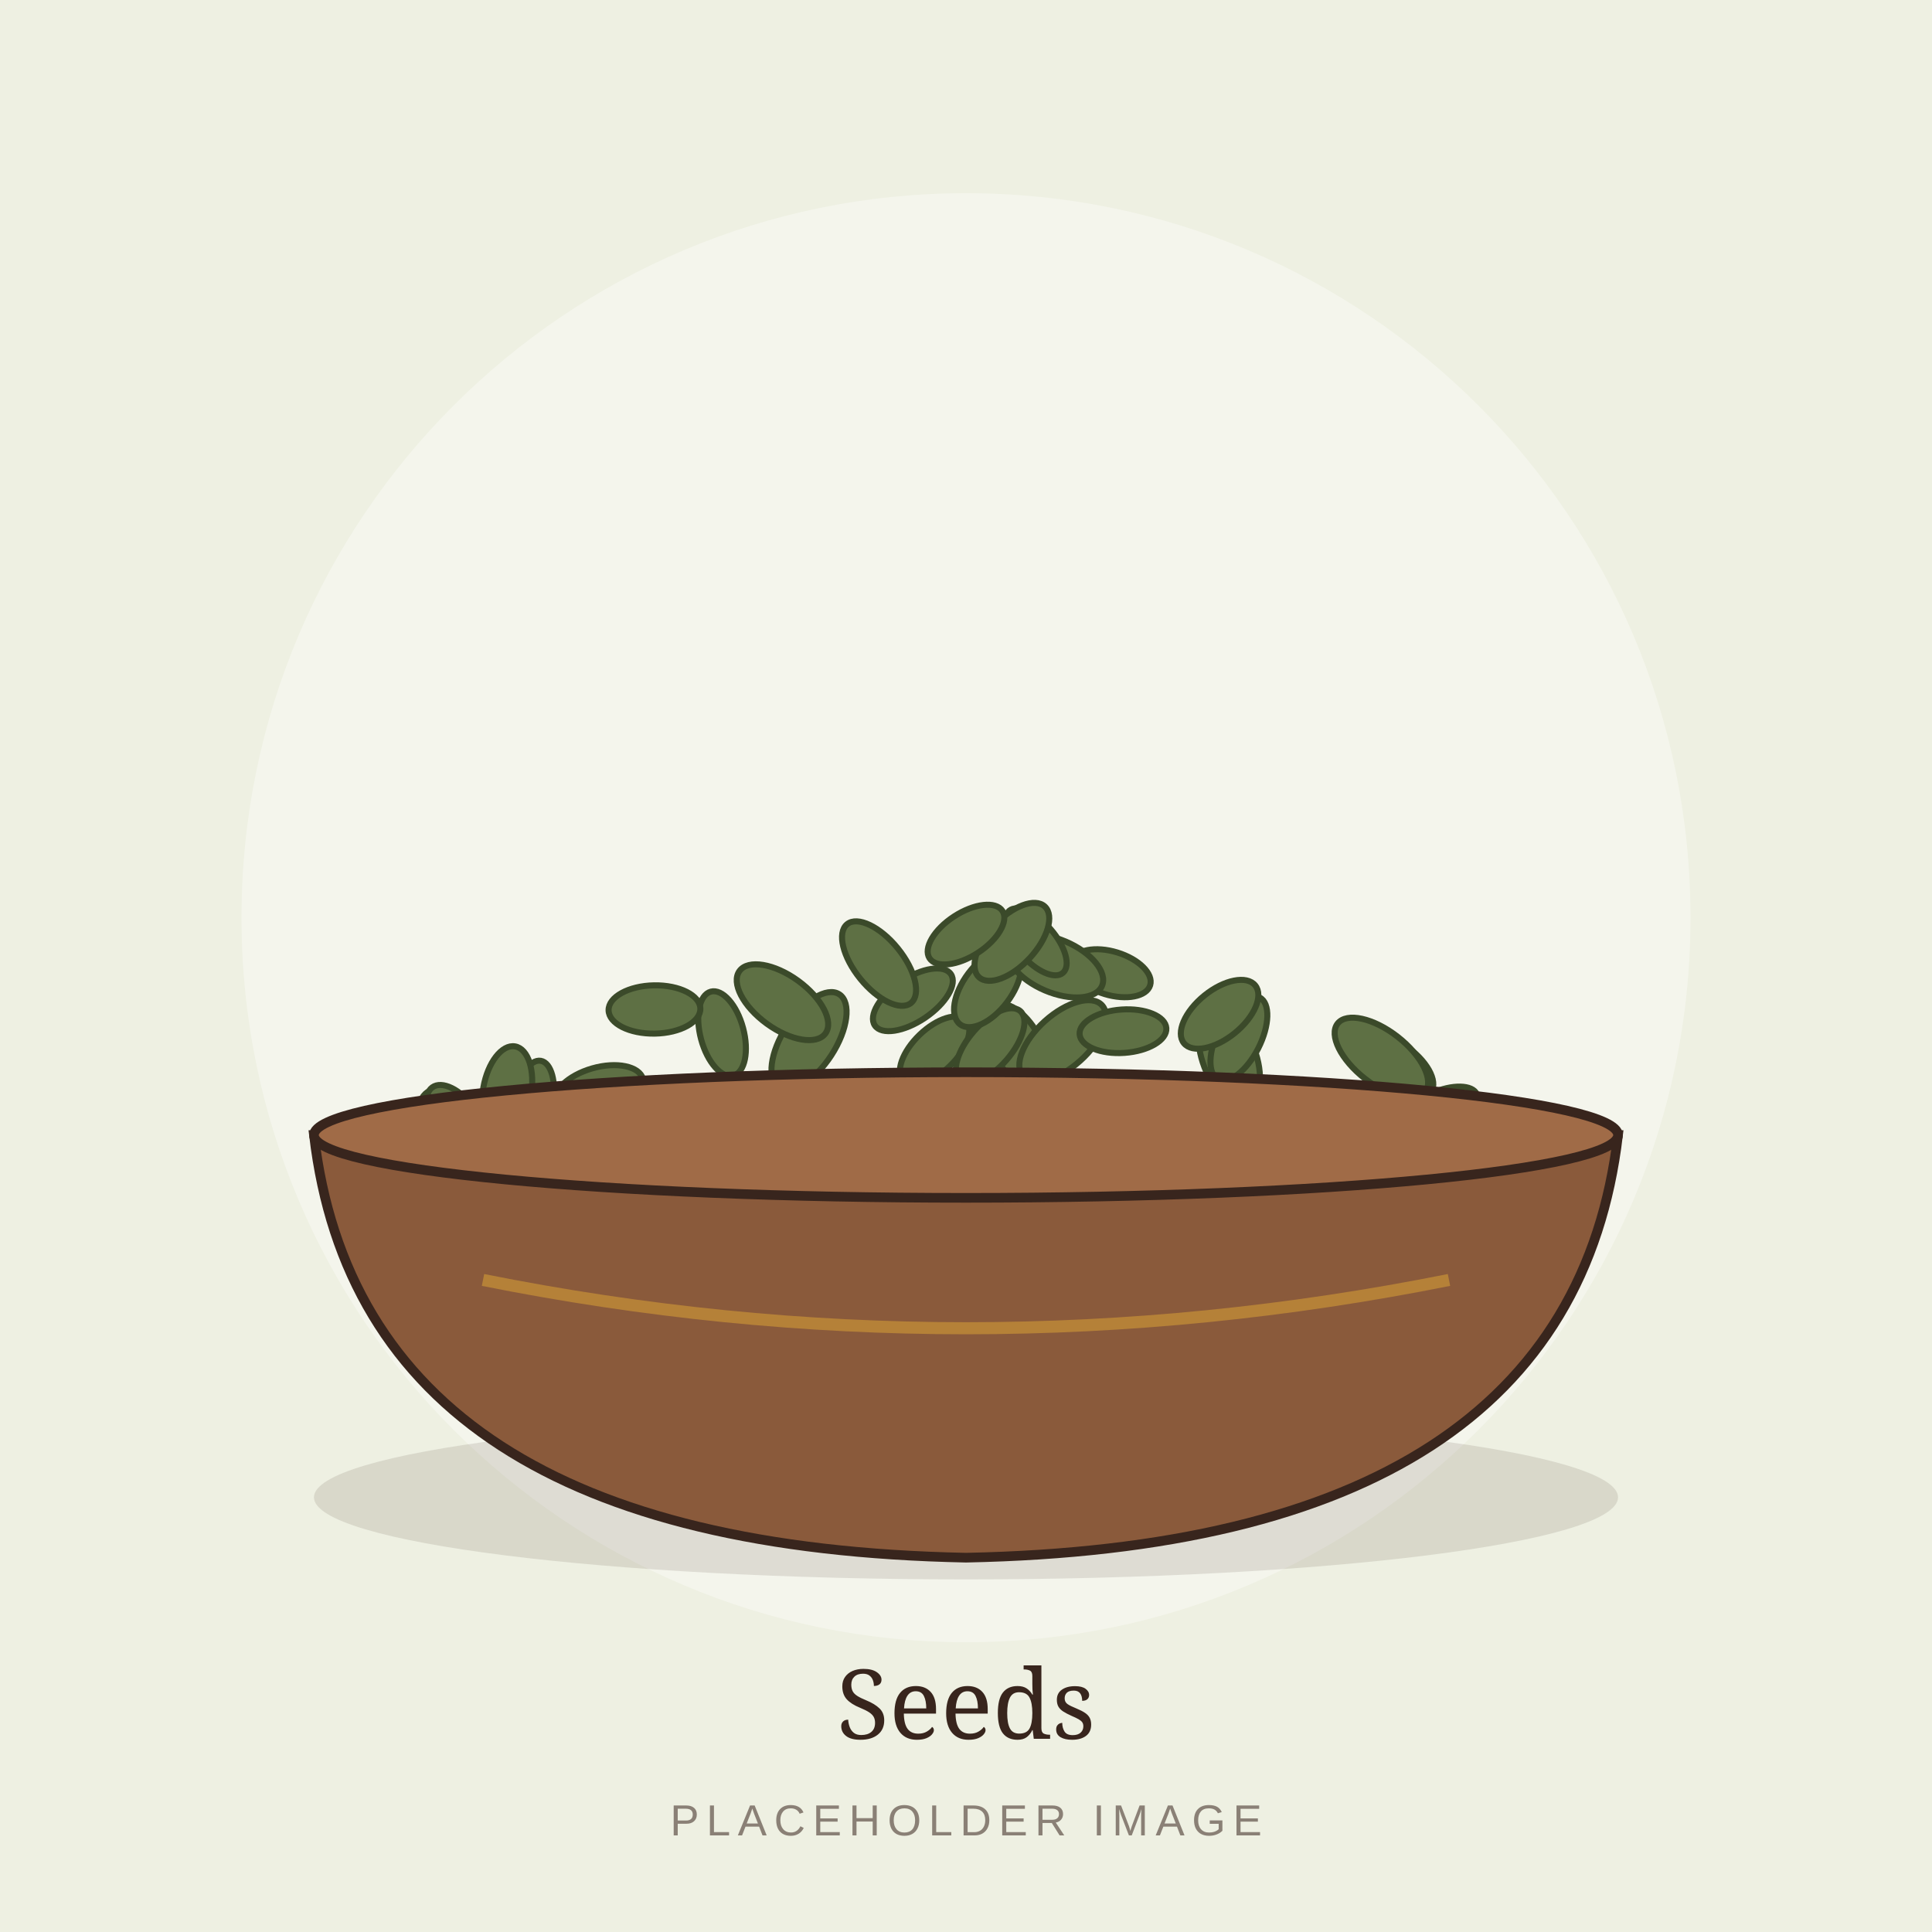
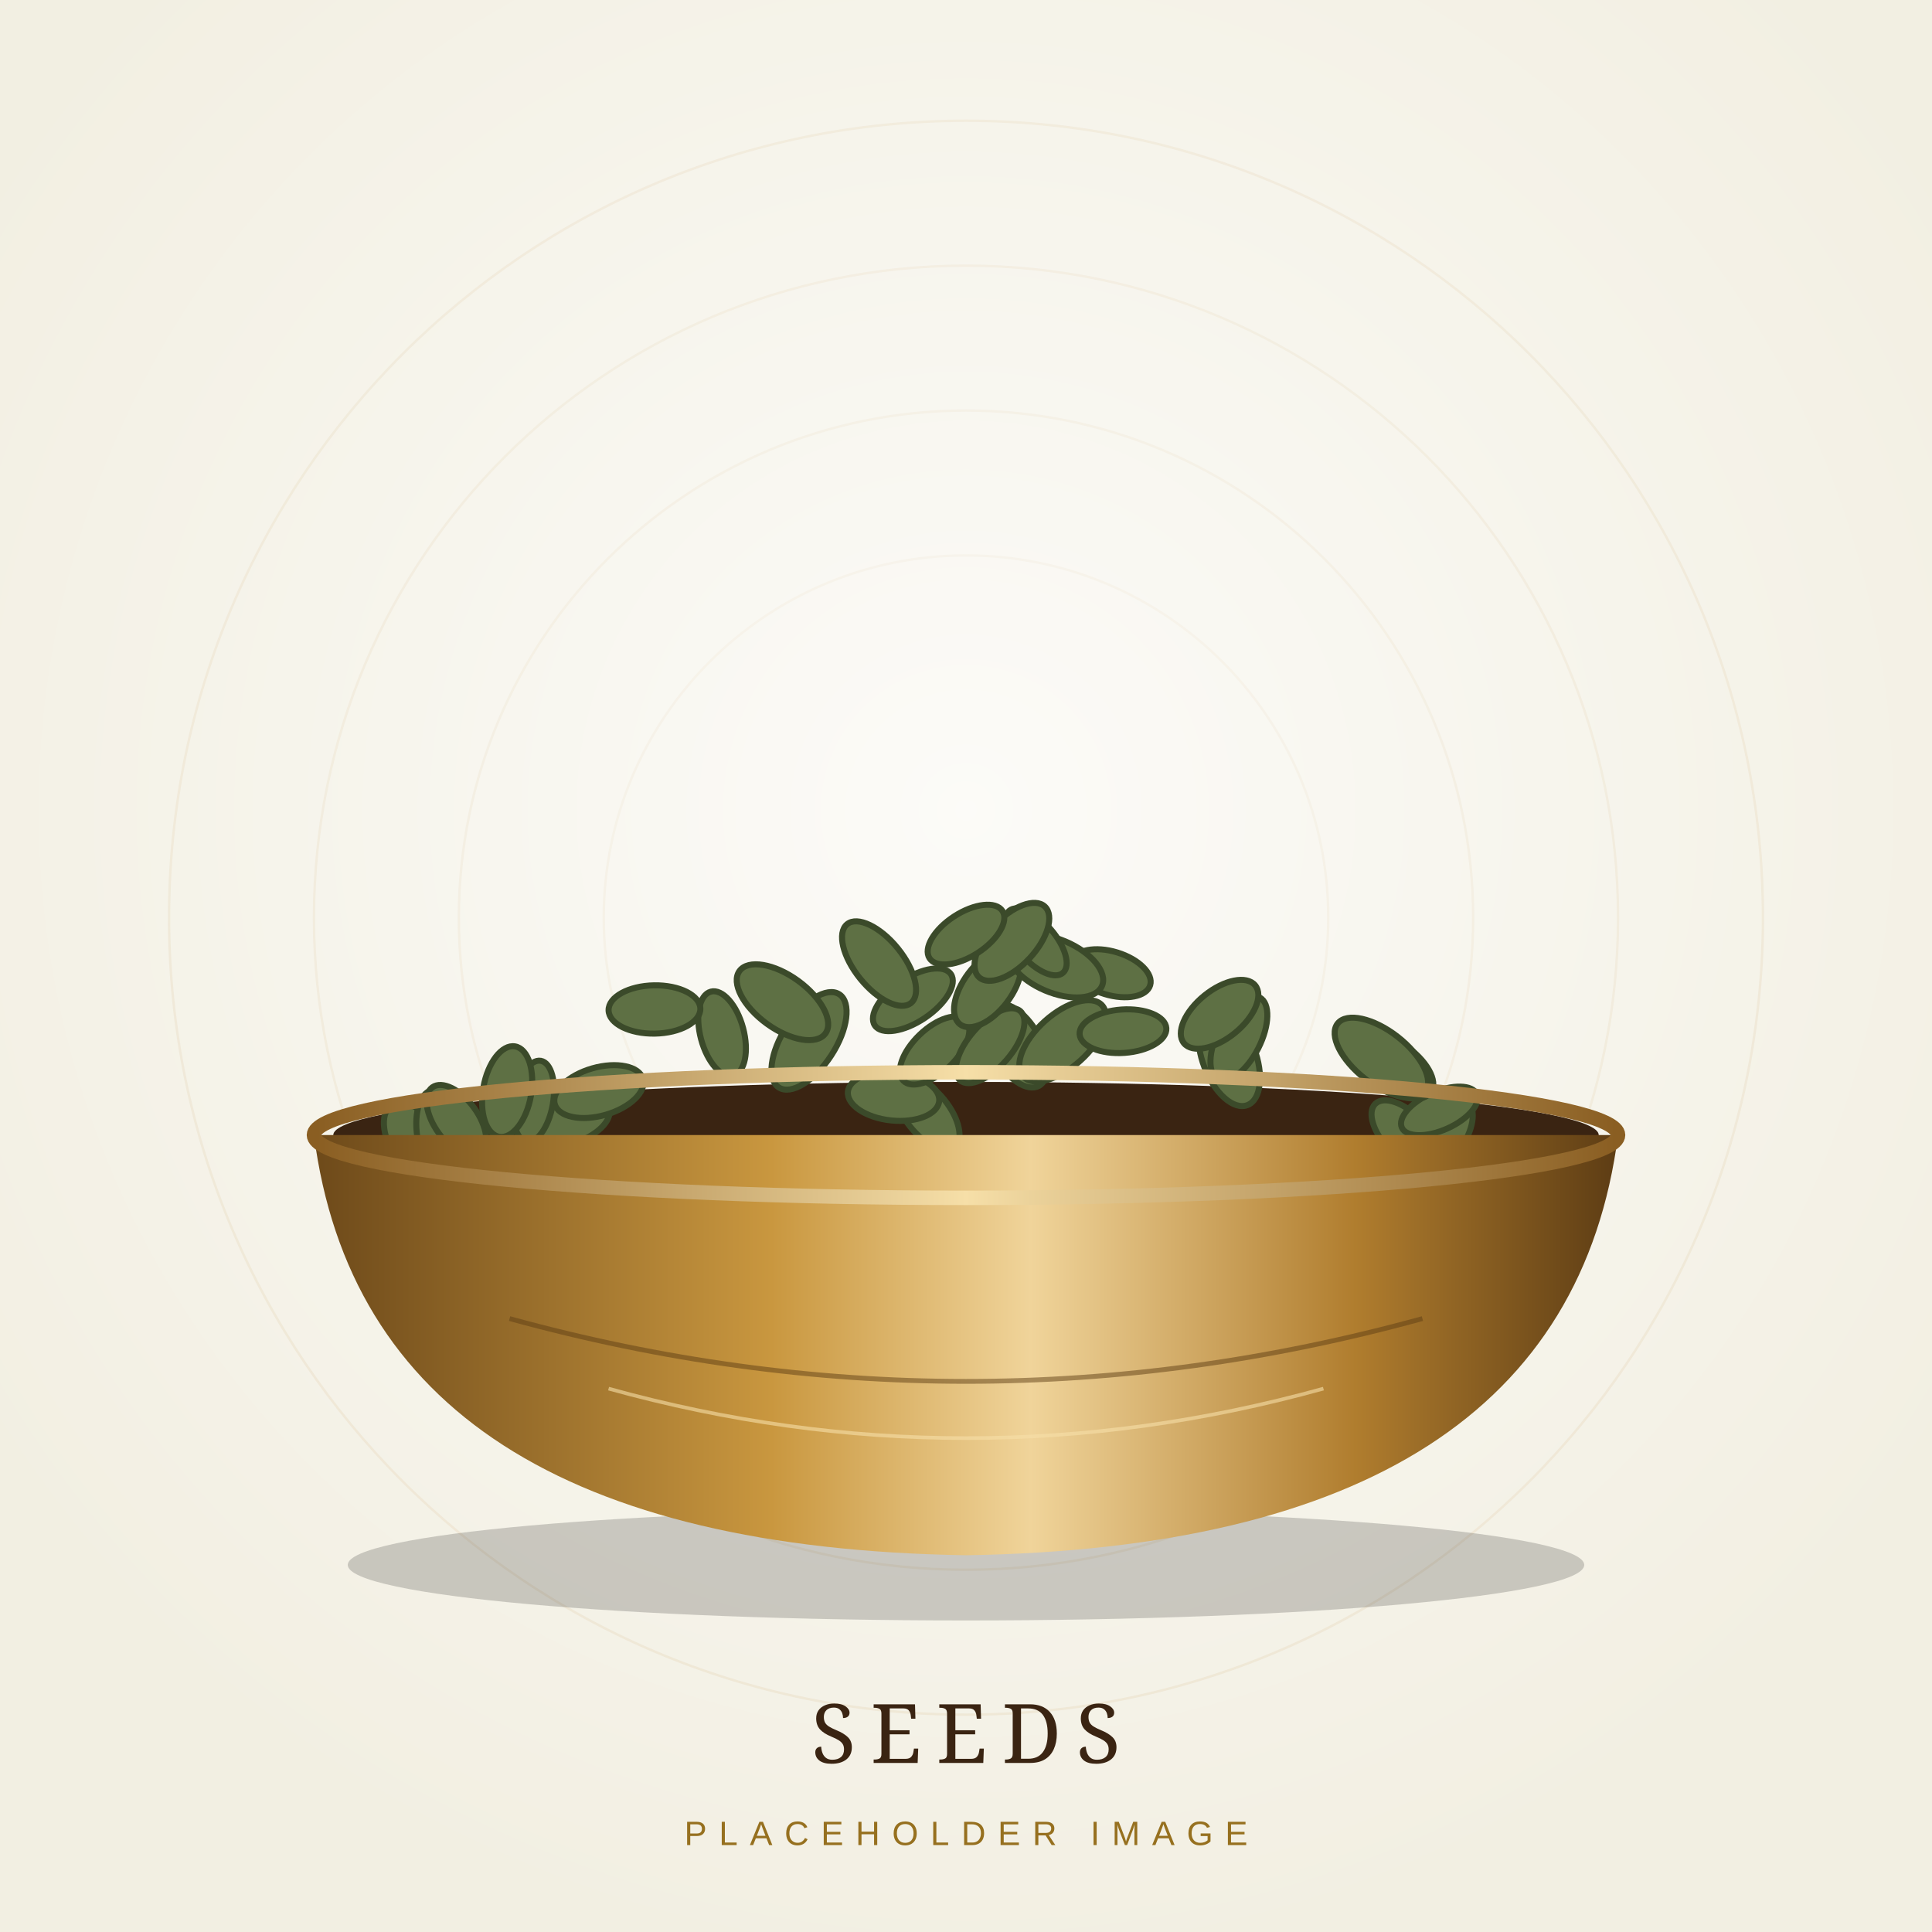
<svg xmlns="http://www.w3.org/2000/svg" viewBox="0 0 800 800" role="img" aria-label="Seeds placeholder illustration">
-   <rect width="800" height="800" fill="#EEF0E2" />
-   <circle cx="400" cy="380" r="300" fill="#FFFFFF" opacity="0.35" />
-   <ellipse cx="400" cy="620" rx="270" ry="34" fill="#38251D" opacity="0.12" />
+   <defs>
+     <linearGradient id="brass" x1="0" y1="0" x2="1" y2="0">
+       <stop offset="0" stop-color="#6E4A1A" />
+       <stop offset="0.35" stop-color="#C9973F" />
+       <stop offset="0.55" stop-color="#F0D49A" />
+       <stop offset="0.8" stop-color="#B07D2E" />
+       <stop offset="1" stop-color="#5E3D14" />
+     </linearGradient>
+     <linearGradient id="rim" x1="0" y1="0" x2="1" y2="0">
+       <stop offset="0" stop-color="#8A5E22" />
+       <stop offset="0.5" stop-color="#F6DFA8" />
+       <stop offset="1" stop-color="#8A5E22" />
+     </linearGradient>
+     <radialGradient id="glow" cx="0.5" cy="0.42" r="0.6">
+       <stop offset="0" stop-color="#FFFFFF" stop-opacity="0.75" />
+       <stop offset="1" stop-color="#FFFFFF" stop-opacity="0" />
+     </radialGradient>
+     <radialGradient id="velvet" cx="0.3" cy="0.2" r="0.9">
+       <stop offset="0" stop-color="#4A2A1E" />
+       <stop offset="0.6" stop-color="#22160F" />
+       <stop offset="1" stop-color="#140C08" />
+     </radialGradient>
+   </defs>
+   <rect width="800" height="800" fill="#F2EFE2" />
+   <g fill="none" stroke="#B8893B" stroke-opacity="0.12">
+     <circle cx="400" cy="380" r="150" />
+     <circle cx="400" cy="380" r="210" />
+     <circle cx="400" cy="380" r="270" />
+     <circle cx="400" cy="380" r="330" />
+   </g>
+   <rect width="800" height="800" fill="url(#glow)" />
+   <ellipse cx="400" cy="470" rx="262" ry="22" fill="#3A2412" />
  <ellipse transform="rotate(55 174 475)" cx="174" cy="475" rx="21" ry="11" fill="#5E7044" stroke="#3B4A2A" stroke-width="2.5" />
  <ellipse transform="rotate(258 183 471)" cx="183" cy="471" rx="20" ry="10" fill="#5E7044" stroke="#3B4A2A" stroke-width="2.5" />
  <ellipse transform="rotate(126 597 471)" cx="597" cy="471" rx="18" ry="9" fill="#5E7044" stroke="#3B4A2A" stroke-width="2.5" />
  <ellipse transform="rotate(46 582 470)" cx="582" cy="470" rx="18" ry="9" fill="#5E7044" stroke="#3B4A2A" stroke-width="2.5" />
  <ellipse transform="rotate(234 189 464)" cx="189" cy="464" rx="17" ry="9" fill="#5E7044" stroke="#3B4A2A" stroke-width="2.5" />
  <ellipse transform="rotate(344 234 464)" cx="234" cy="464" rx="19" ry="10" fill="#5E7044" stroke="#3B4A2A" stroke-width="2.5" />
  <ellipse transform="rotate(51 384 461)" cx="384" cy="461" rx="18" ry="9" fill="#5E7044" stroke="#3B4A2A" stroke-width="2.5" />
  <ellipse transform="rotate(336 596 460)" cx="596" cy="460" rx="17" ry="8" fill="#5E7044" stroke="#3B4A2A" stroke-width="2.5" />
  <ellipse transform="rotate(100 221 456)" cx="221" cy="456" rx="17" ry="8" fill="#5E7044" stroke="#3B4A2A" stroke-width="2.5" />
  <ellipse transform="rotate(186 370 454)" cx="370" cy="454" rx="19" ry="10" fill="#5E7044" stroke="#3B4A2A" stroke-width="2.5" />
  <ellipse transform="rotate(100 210 452)" cx="210" cy="452" rx="19" ry="10" fill="#5E7044" stroke="#3B4A2A" stroke-width="2.5" />
  <ellipse transform="rotate(344 248 452)" cx="248" cy="452" rx="19" ry="10" fill="#5E7044" stroke="#3B4A2A" stroke-width="2.5" />
  <ellipse transform="rotate(214 576 441)" cx="576" cy="441" rx="20" ry="10" fill="#5E7044" stroke="#3B4A2A" stroke-width="2.5" />
  <ellipse transform="rotate(38 572 438)" cx="572" cy="438" rx="23" ry="11" fill="#5E7044" stroke="#3B4A2A" stroke-width="2.5" />
  <ellipse transform="rotate(249 509 438)" cx="509" cy="438" rx="21" ry="11" fill="#5E7044" stroke="#3B4A2A" stroke-width="2.5" />
  <ellipse transform="rotate(136 387 435)" cx="387" cy="435" rx="18" ry="9" fill="#5E7044" stroke="#3B4A2A" stroke-width="2.5" />
  <ellipse transform="rotate(241 421 433)" cx="421" cy="433" rx="19" ry="10" fill="#5E7044" stroke="#3B4A2A" stroke-width="2.5" />
  <ellipse transform="rotate(311 410 433)" cx="410" cy="433" rx="19" ry="9" fill="#5E7044" stroke="#3B4A2A" stroke-width="2.5" />
  <ellipse transform="rotate(123 335 431)" cx="335" cy="431" rx="23" ry="11" fill="#5E7044" stroke="#3B4A2A" stroke-width="2.5" />
  <ellipse transform="rotate(138 440 431)" cx="440" cy="431" rx="22" ry="11" fill="#5E7044" stroke="#3B4A2A" stroke-width="2.5" />
  <ellipse transform="rotate(297 513 430)" cx="513" cy="430" rx="19" ry="9" fill="#5E7044" stroke="#3B4A2A" stroke-width="2.5" />
  <ellipse transform="rotate(255 299 428)" cx="299" cy="428" rx="18" ry="9" fill="#5E7044" stroke="#3B4A2A" stroke-width="2.5" />
  <ellipse transform="rotate(356 465 427)" cx="465" cy="427" rx="18" ry="9" fill="#5E7044" stroke="#3B4A2A" stroke-width="2.5" />
  <ellipse transform="rotate(321 505 420)" cx="505" cy="420" rx="19" ry="10" fill="#5E7044" stroke="#3B4A2A" stroke-width="2.5" />
  <ellipse transform="rotate(179 271 418)" cx="271" cy="418" rx="19" ry="10" fill="#5E7044" stroke="#3B4A2A" stroke-width="2.5" />
  <ellipse transform="rotate(216 324 415)" cx="324" cy="415" rx="22" ry="11" fill="#5E7044" stroke="#3B4A2A" stroke-width="2.5" />
  <ellipse transform="rotate(326 378 414)" cx="378" cy="414" rx="19" ry="9" fill="#5E7044" stroke="#3B4A2A" stroke-width="2.5" />
  <ellipse transform="rotate(127 409 409)" cx="409" cy="409" rx="19" ry="10" fill="#5E7044" stroke="#3B4A2A" stroke-width="2.5" />
  <ellipse transform="rotate(17 460 403)" cx="460" cy="403" rx="17" ry="9" fill="#5E7044" stroke="#3B4A2A" stroke-width="2.5" />
  <ellipse transform="rotate(203 437 400)" cx="437" cy="400" rx="21" ry="11" fill="#5E7044" stroke="#3B4A2A" stroke-width="2.5" />
  <ellipse transform="rotate(51 364 399)" cx="364" cy="399" rx="21" ry="10" fill="#5E7044" stroke="#3B4A2A" stroke-width="2.5" />
  <ellipse transform="rotate(49 429 390)" cx="429" cy="390" rx="17" ry="8" fill="#5E7044" stroke="#3B4A2A" stroke-width="2.5" />
  <ellipse transform="rotate(313 419 390)" cx="419" cy="390" rx="20" ry="10" fill="#5E7044" stroke="#3B4A2A" stroke-width="2.5" />
  <ellipse transform="rotate(327 400 387)" cx="400" cy="387" rx="18" ry="9" fill="#5E7044" stroke="#3B4A2A" stroke-width="2.5" />
-   <path d="M130,470 Q150,640 400,645 Q650,640 670,470Z" fill="#8A5A3B" stroke="#38251D" stroke-width="4" />
-   <ellipse cx="400" cy="470" rx="270" ry="26" fill="#A06B47" stroke="#38251D" stroke-width="4" />
-   <path d="M200,530 Q400,570 600,530" stroke="#C89136" stroke-width="5" fill="none" opacity="0.7" />
-   <text x="400" y="720" text-anchor="middle" font-family="Georgia, serif" font-size="40" fill="#38251D">Seeds</text>
-   <text x="400" y="760" text-anchor="middle" font-family="Arial, sans-serif" font-size="18" letter-spacing="3" fill="#38251D" opacity="0.55">PLACEHOLDER IMAGE</text>
+   <ellipse cx="400" cy="648" rx="256" ry="23" fill="#000" opacity="0.18" />
+   <path d="M130,470 Q152,640 400,644 Q648,640 670,470Z" fill="url(#brass)" />
+   <path d="M211,546 Q400,598 589,546" stroke="#5E3D14" stroke-width="2" fill="none" opacity="0.5" />
+   <path d="M252,575 Q400,616 548,575" stroke="#F6DFA8" stroke-width="1.5" fill="none" opacity="0.6" />
+   <ellipse cx="400" cy="470" rx="270" ry="26" fill="none" stroke="url(#rim)" stroke-width="6" />
+   <text x="400" y="730" text-anchor="middle" font-family="Georgia, serif" font-size="34" letter-spacing="6" fill="#3A2412">SEEDS</text>
+   <text x="400" y="764" text-anchor="middle" font-family="Arial, sans-serif" font-size="14" letter-spacing="5" fill="#96701F">PLACEHOLDER IMAGE</text>
</svg>
